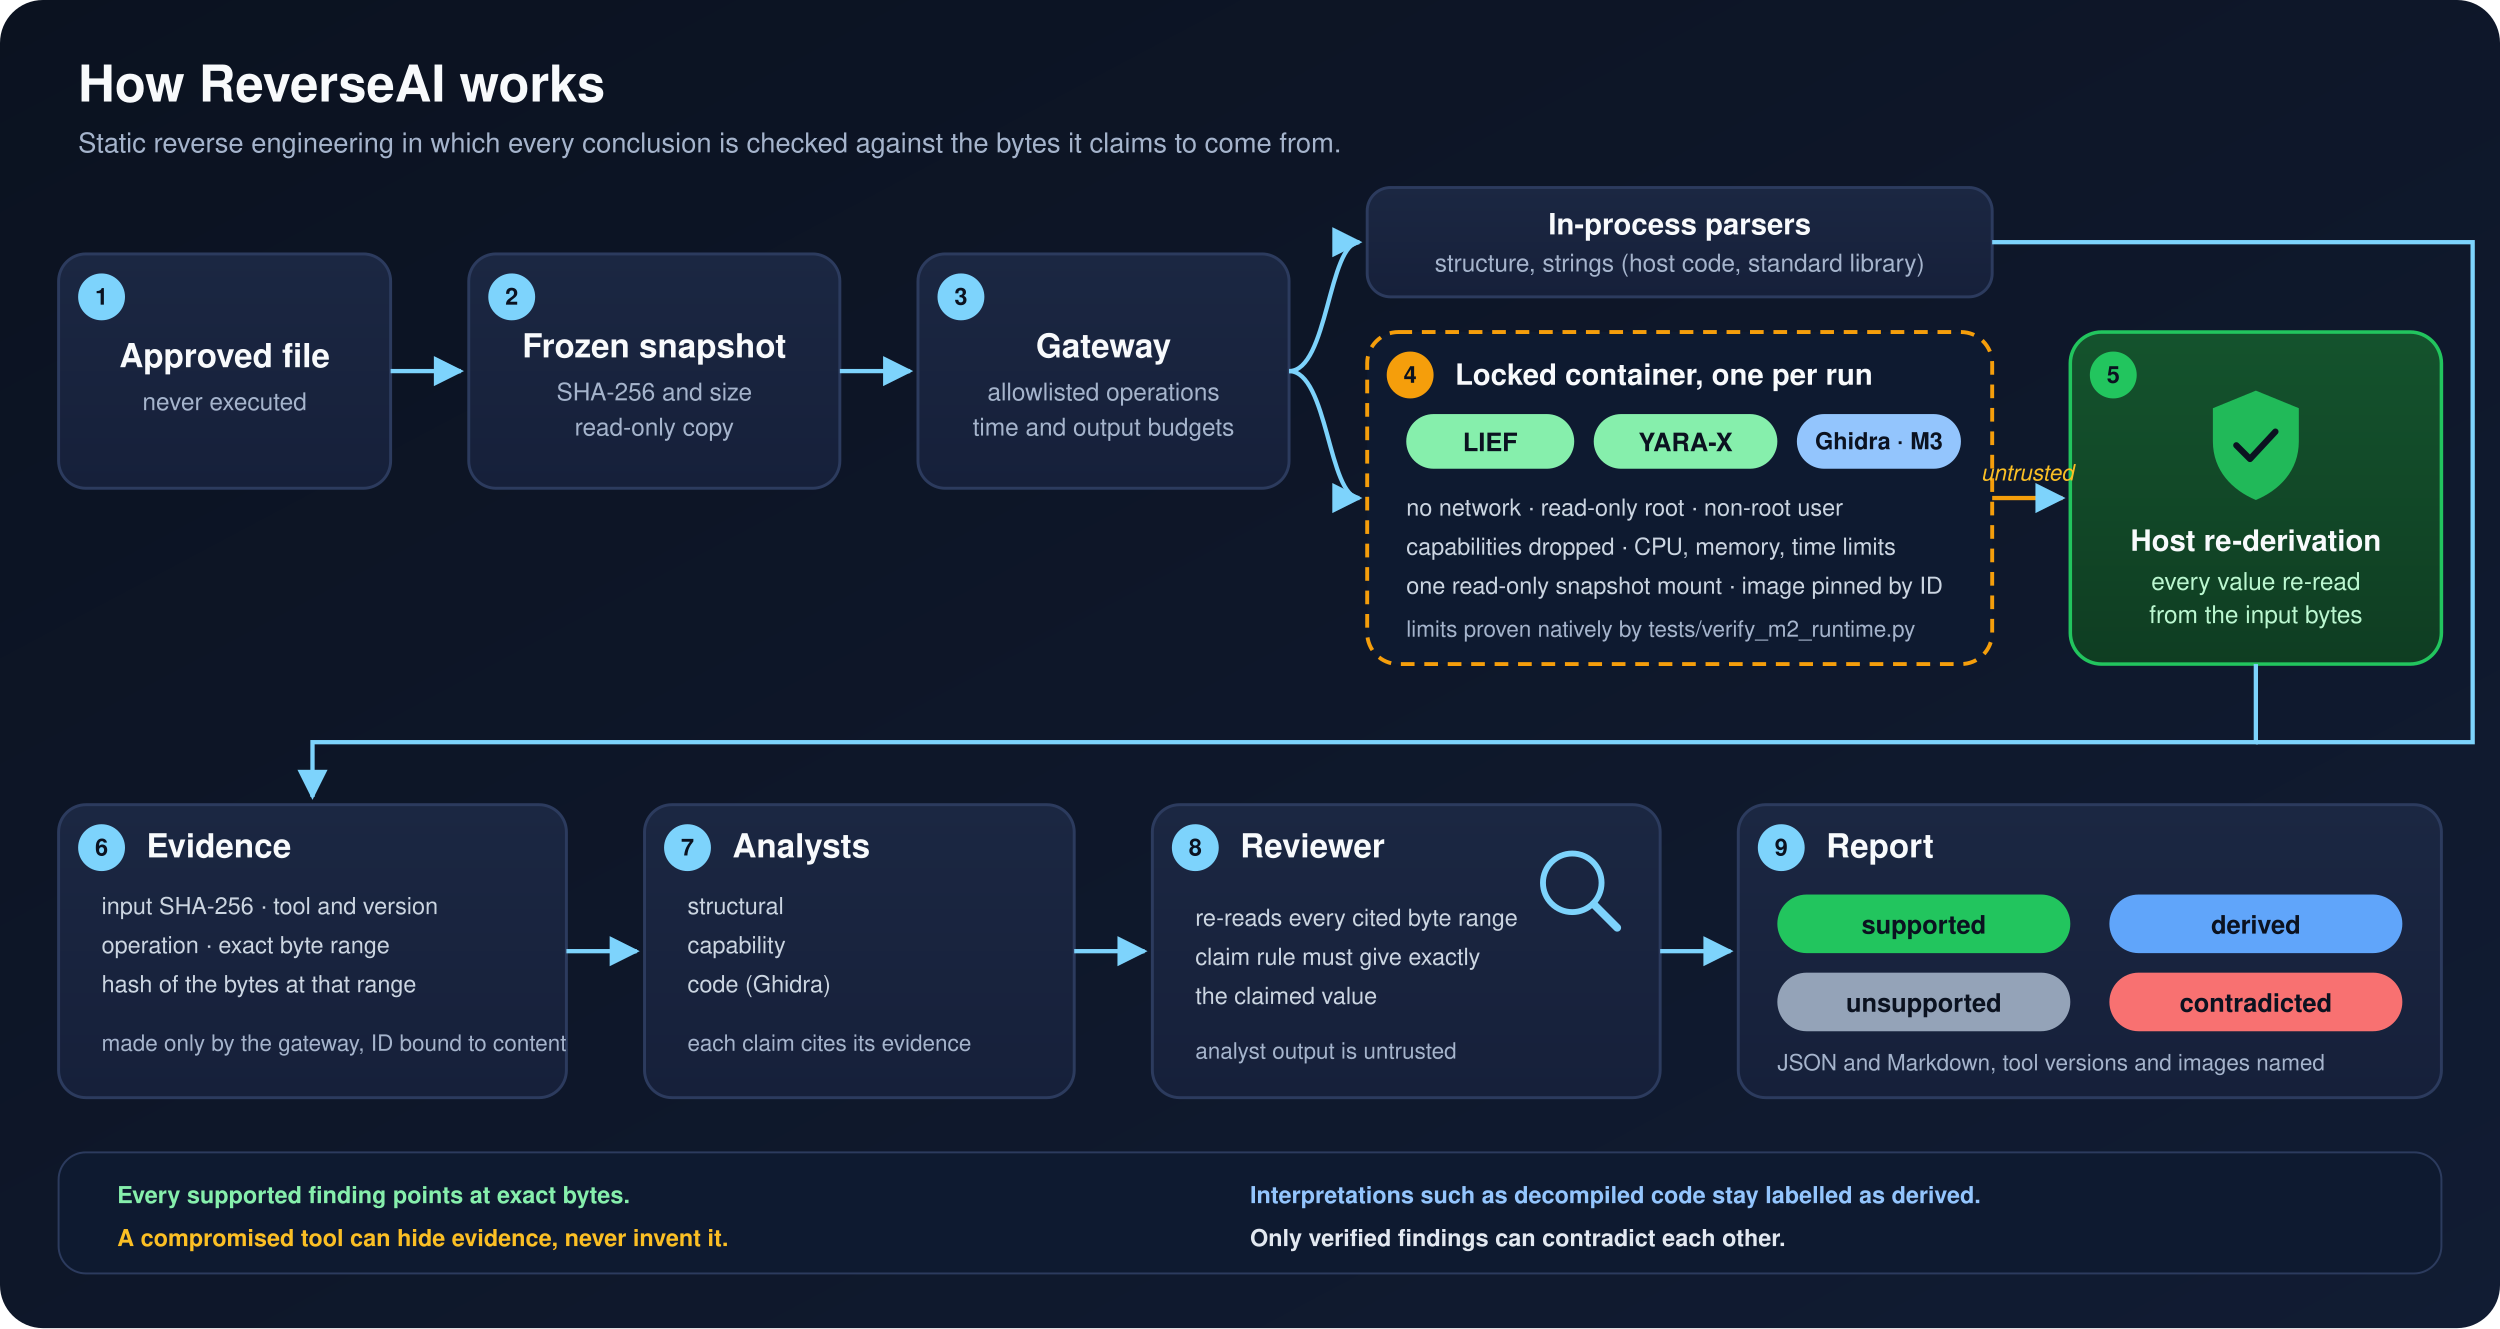
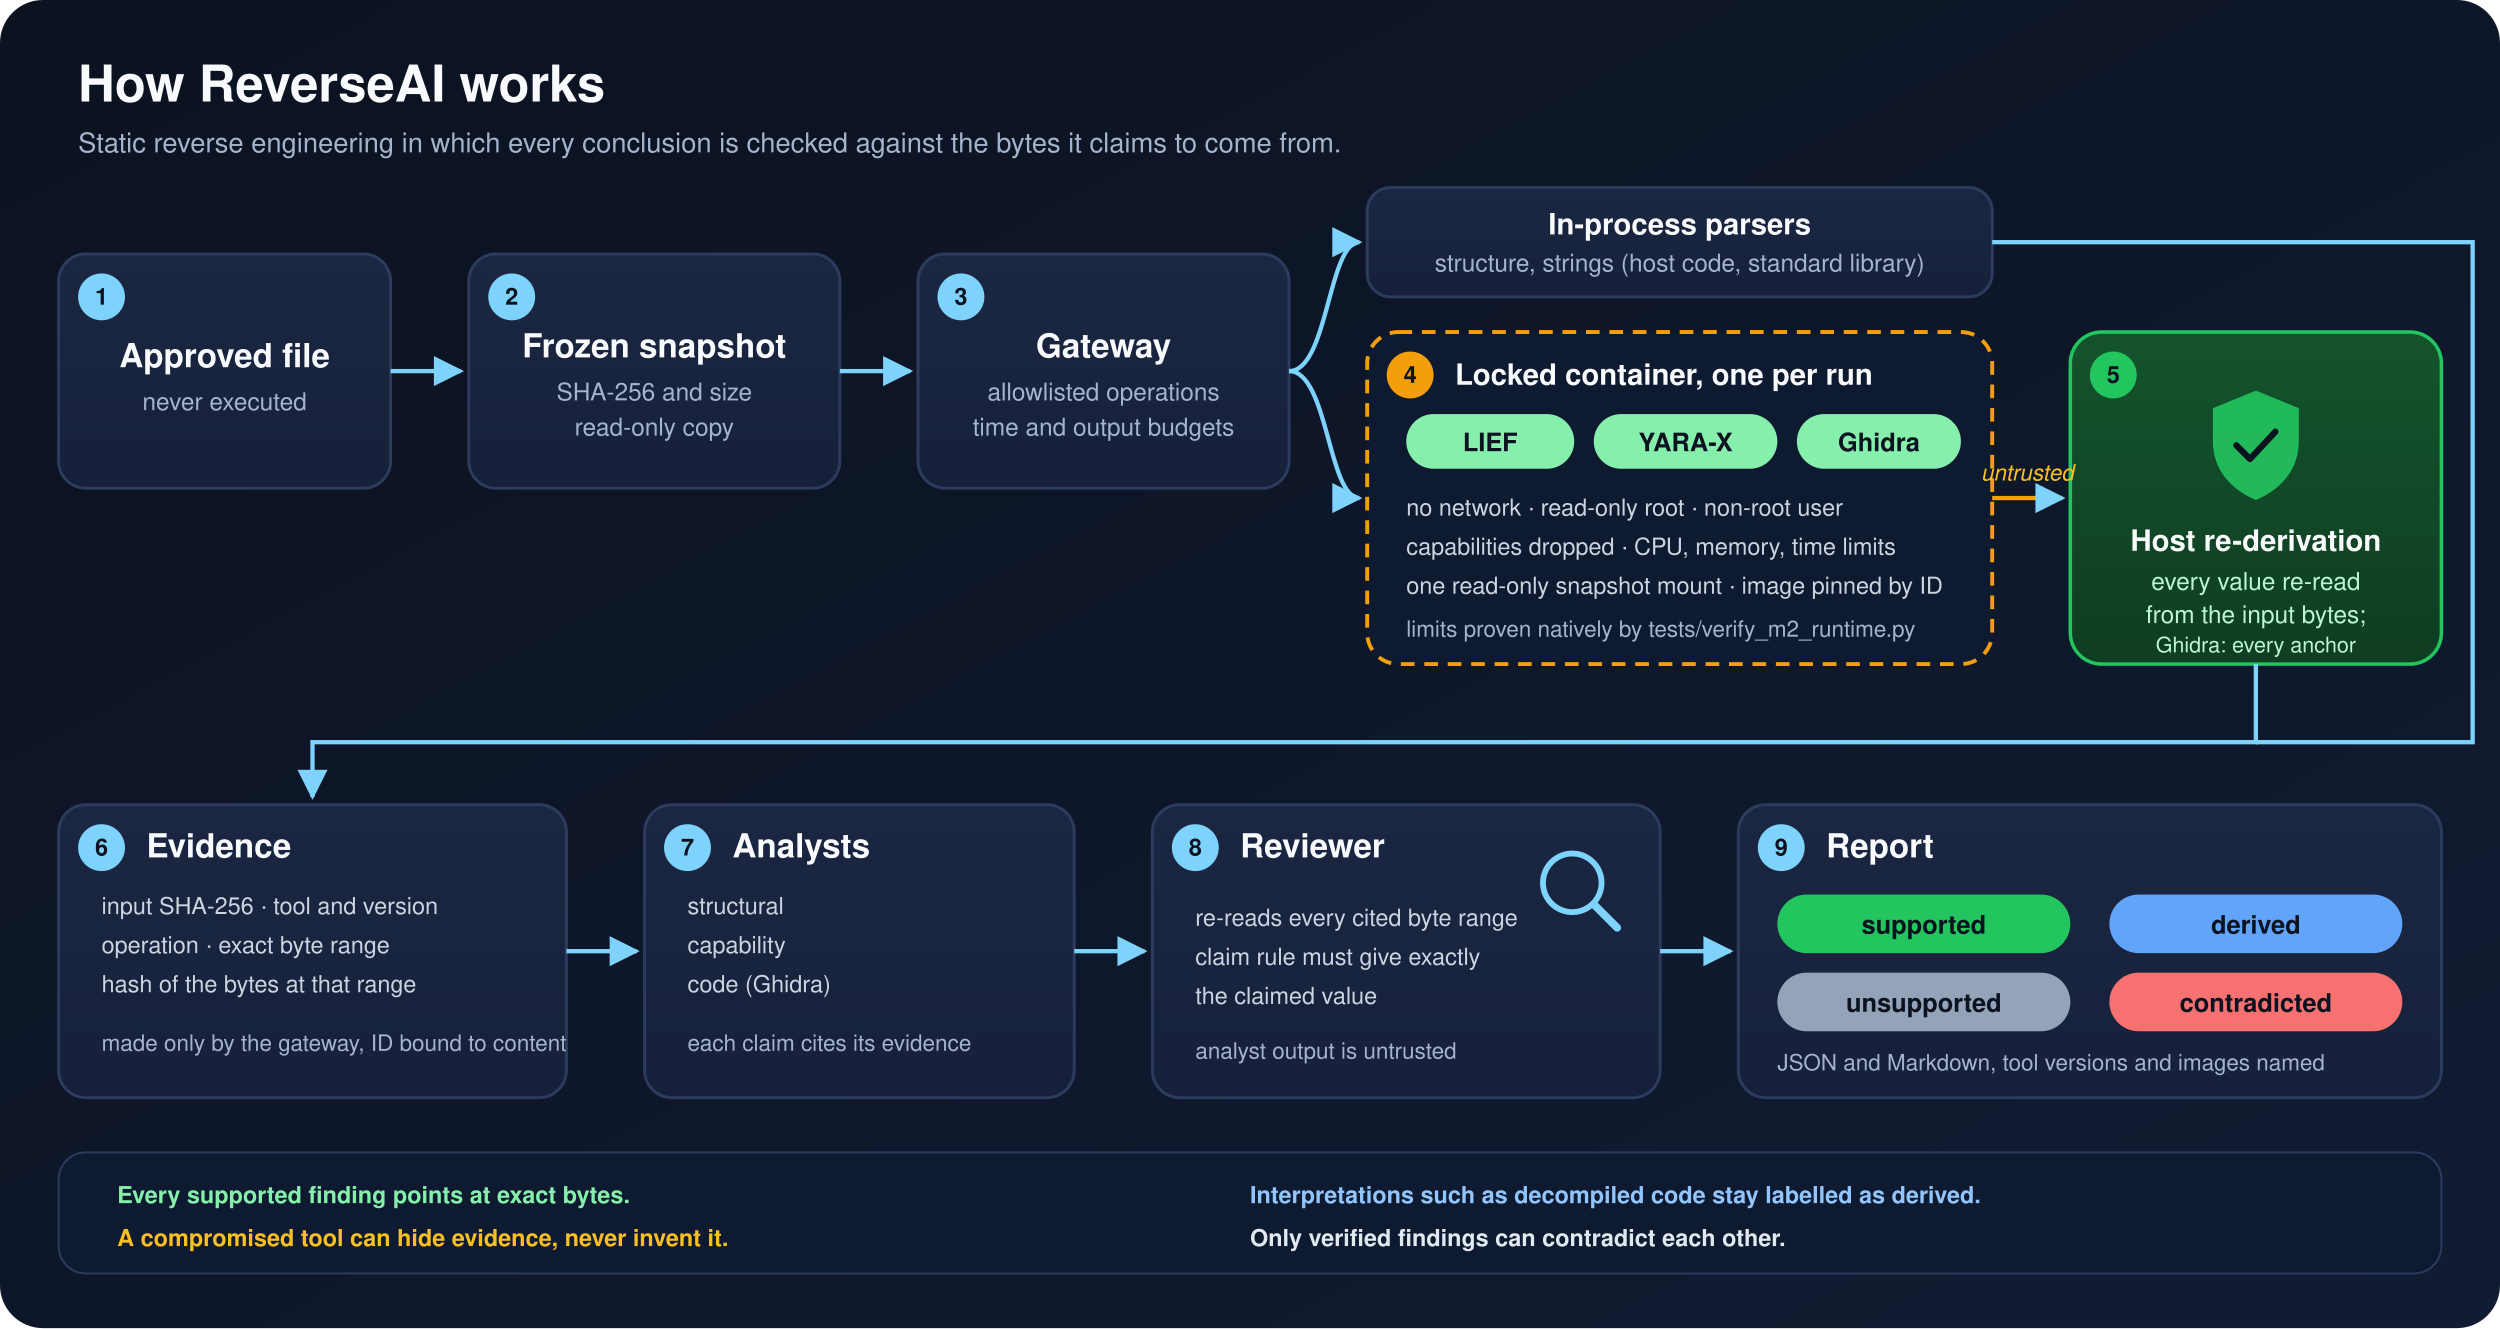
<svg xmlns="http://www.w3.org/2000/svg" viewBox="0 0 1280 680" width="1280" height="680" role="img" aria-labelledby="title desc">
  <defs>
    <linearGradient id="bg" x1="0" y1="0" x2="1" y2="1">
      <stop offset="0" stop-color="#0b1220" />
      <stop offset="1" stop-color="#111c33" />
    </linearGradient>
    <linearGradient id="card" x1="0" y1="0" x2="0" y2="1">
      <stop offset="0" stop-color="#1b2742" />
      <stop offset="1" stop-color="#16203a" />
    </linearGradient>
    <linearGradient id="shield" x1="0" y1="0" x2="0" y2="1">
      <stop offset="0" stop-color="#14532d" />
      <stop offset="1" stop-color="#0f3d22" />
    </linearGradient>
    <marker id="arrow" viewBox="0 0 10 10" refX="9" refY="5" markerWidth="7" markerHeight="7" orient="auto-start-reverse">
      <path d="M0 0 L10 5 L0 10 z" fill="#7dd3fc" />
    </marker>
    <style>
      text { font-family: -apple-system, "Segoe UI", Helvetica, Arial, sans-serif; fill: #e2e8f0; }
      .h { font-size: 17px; font-weight: 700; fill: #f8fafc; }
      .s { font-size: 12.5px; fill: #a5b4cc; }
      .n { font-size: 12px; font-weight: 700; fill: #0b1220; }
      .k { font-size: 12px; fill: #cbd5e1; }
      .chip { font-size: 13px; font-weight: 700; fill: #0b1220; }
      .flow { stroke: #7dd3fc; stroke-width: 2.2; fill: none; }
      .tag { font-size: 11.5px; font-style: italic; fill: #7dd3fc; }
      .box { fill: url(#card); stroke: #2c3b5e; stroke-width: 1.5; }
    </style>
  </defs>
  <rect width="1280" height="680" rx="22" fill="url(#bg)" />
  <text x="40" y="52" style="font-size:26px;font-weight:800;fill:#f8fafc">How ReverseAI works</text>
  <text x="40" y="78" class="s" style="font-size:14px">Static reverse engineering in which every conclusion is checked against the bytes it claims to come from.</text>
  <g>
    <rect class="box" x="30" y="130" width="170" height="120" rx="14" />
    <circle cx="52" cy="152" r="12" fill="#7dd3fc" />
    <text x="52" y="156" class="n" text-anchor="middle">1</text>
    <text x="115" y="188" class="h" text-anchor="middle">Approved file</text>
    <text x="115" y="210" class="s" text-anchor="middle">never executed</text>
  </g>
  <g>
    <rect class="box" x="240" y="130" width="190" height="120" rx="14" />
    <circle cx="262" cy="152" r="12" fill="#7dd3fc" />
    <text x="262" y="156" class="n" text-anchor="middle">2</text>
    <text x="335" y="183" class="h" text-anchor="middle">Frozen snapshot</text>
    <text x="335" y="205" class="s" text-anchor="middle">SHA-256 and size</text>
    <text x="335" y="223" class="s" text-anchor="middle">read-only copy</text>
  </g>
  <g>
    <rect class="box" x="470" y="130" width="190" height="120" rx="14" />
    <circle cx="492" cy="152" r="12" fill="#7dd3fc" />
    <text x="492" y="156" class="n" text-anchor="middle">3</text>
    <text x="565" y="183" class="h" text-anchor="middle">Gateway</text>
    <text x="565" y="205" class="s" text-anchor="middle">allowlisted operations</text>
    <text x="565" y="223" class="s" text-anchor="middle">time and output budgets</text>
  </g>
  <g>
    <rect class="box" x="700" y="96" width="320" height="56" rx="12" />
    <text x="860" y="120" class="h" text-anchor="middle" style="font-size:15px">In-process parsers</text>
    <text x="860" y="139" class="s" text-anchor="middle">structure, strings (host code, standard library)</text>
  </g>
  <g>
    <rect x="700" y="170" width="320" height="170" rx="16" fill="#0e1a30" stroke="#f59e0b" stroke-width="2" stroke-dasharray="7 5" />
    <circle cx="722" cy="192" r="12" fill="#f59e0b" />
    <text x="722" y="196" class="n" text-anchor="middle">4</text>
    <text x="745" y="197" class="h" style="font-size:15px">Locked container, one per run</text>
    <rect x="720" y="212" width="86" height="28" rx="14" fill="#86efac" />
    <text x="763" y="231" class="chip" text-anchor="middle">LIEF</text>
    <rect x="816" y="212" width="94" height="28" rx="14" fill="#86efac" />
    <text x="863" y="231" class="chip" text-anchor="middle">YARA-X</text>
-     <rect x="920" y="212" width="84" height="28" rx="14" fill="#93c5fd" />
-     <text x="962" y="230" class="chip" text-anchor="middle" style="font-size:12px">Ghidra · M3</text>
+     <rect x="920" y="212" width="84" height="28" rx="14" fill="#86efac" />
+     <text x="962" y="231" class="chip" text-anchor="middle">Ghidra</text>
    <text x="720" y="264" class="k">no network · read-only root · non-root user</text>
    <text x="720" y="284" class="k">capabilities dropped · CPU, memory, time limits</text>
    <text x="720" y="304" class="k">one read-only snapshot mount · image pinned by ID</text>
    <text x="720" y="326" class="s" style="font-size:11.5px">limits proven natively by tests/verify_m2_runtime.py</text>
  </g>
  <g>
    <rect x="1060" y="170" width="190" height="170" rx="16" fill="url(#shield)" stroke="#22c55e" stroke-width="1.8" />
    <circle cx="1082" cy="192" r="12" fill="#22c55e" />
    <text x="1082" y="196" class="n" text-anchor="middle">5</text>
    <path d="M1155 200 l22 9 v17 c0 15 -10 25 -22 30 c-12 -5 -22 -15 -22 -30 v-17 z" fill="#22c55e" opacity="0.9" />
    <path d="M1145 228 l7 7 l13 -14" stroke="#0b1220" stroke-width="3.2" fill="none" stroke-linecap="round" stroke-linejoin="round" />
    <text x="1155" y="282" class="h" text-anchor="middle" style="font-size:15px">Host re-derivation</text>
    <text x="1155" y="302" class="s" text-anchor="middle" style="fill:#bbf7d0">every value re-read</text>
-     <text x="1155" y="319" class="s" text-anchor="middle" style="fill:#bbf7d0">from the input bytes</text>
+     <text x="1155" y="319" class="s" text-anchor="middle" style="fill:#bbf7d0">from the input bytes;</text>
+     <text x="1155" y="334" class="s" text-anchor="middle" style="fill:#bbf7d0;font-size:11px">Ghidra: every anchor</text>
  </g>
  <path class="flow" d="M200 190 H236" marker-end="url(#arrow)" />
  <path class="flow" d="M430 190 H466" marker-end="url(#arrow)" />
  <path class="flow" d="M660 190 C680 190 680 124 696 124" marker-end="url(#arrow)" />
  <path class="flow" d="M660 190 C680 190 680 255 696 255" marker-end="url(#arrow)" />
  <path class="flow" d="M1020 255 H1056" marker-end="url(#arrow)" style="stroke:#f59e0b" />
  <text x="1038" y="246" class="tag" text-anchor="middle" style="fill:#fbbf24">untrusted</text>
  <path class="flow" d="M1020 124 H1266 V380 H1155" />
  <path class="flow" d="M1155 340 V380 H160 V408" marker-end="url(#arrow)" />
  <g>
    <rect class="box" x="30" y="412" width="260" height="150" rx="14" />
    <circle cx="52" cy="434" r="12" fill="#7dd3fc" />
    <text x="52" y="438" class="n" text-anchor="middle">6</text>
    <text x="75" y="439" class="h">Evidence</text>
    <text x="52" y="468" class="k">input SHA-256 · tool and version</text>
    <text x="52" y="488" class="k">operation · exact byte range</text>
    <text x="52" y="508" class="k">hash of the bytes at that range</text>
    <text x="52" y="538" class="s" style="font-size:11.5px">made only by the gateway, ID bound to content</text>
  </g>
  <g>
    <rect class="box" x="330" y="412" width="220" height="150" rx="14" />
    <circle cx="352" cy="434" r="12" fill="#7dd3fc" />
    <text x="352" y="438" class="n" text-anchor="middle">7</text>
    <text x="375" y="439" class="h">Analysts</text>
    <text x="352" y="468" class="k">structural</text>
    <text x="352" y="488" class="k">capability</text>
    <text x="352" y="508" class="k">code (Ghidra)</text>
    <text x="352" y="538" class="s" style="font-size:11.5px">each claim cites its evidence</text>
  </g>
  <g>
    <rect class="box" x="590" y="412" width="260" height="150" rx="14" />
    <circle cx="612" cy="434" r="12" fill="#7dd3fc" />
    <text x="612" y="438" class="n" text-anchor="middle">8</text>
    <text x="635" y="439" class="h">Reviewer</text>
    <circle cx="805" cy="452" r="15" fill="none" stroke="#7dd3fc" stroke-width="3" />
    <path d="M816 463 l12 12" stroke="#7dd3fc" stroke-width="4" stroke-linecap="round" />
    <text x="612" y="474" class="k">re-reads every cited byte range</text>
    <text x="612" y="494" class="k">claim rule must give exactly</text>
    <text x="612" y="514" class="k">the claimed value</text>
    <text x="612" y="542" class="s" style="font-size:11.5px">analyst output is untrusted</text>
  </g>
  <g>
    <rect class="box" x="890" y="412" width="360" height="150" rx="14" />
    <circle cx="912" cy="434" r="12" fill="#7dd3fc" />
    <text x="912" y="438" class="n" text-anchor="middle">9</text>
    <text x="935" y="439" class="h">Report</text>
    <rect x="910" y="458" width="150" height="30" rx="15" fill="#22c55e" />
    <text x="985" y="478" class="chip" text-anchor="middle">supported</text>
    <rect x="1080" y="458" width="150" height="30" rx="15" fill="#60a5fa" />
    <text x="1155" y="478" class="chip" text-anchor="middle">derived</text>
    <rect x="910" y="498" width="150" height="30" rx="15" fill="#94a3b8" />
    <text x="985" y="518" class="chip" text-anchor="middle">unsupported</text>
    <rect x="1080" y="498" width="150" height="30" rx="15" fill="#f87171" />
    <text x="1155" y="518" class="chip" text-anchor="middle">contradicted</text>
    <text x="910" y="548" class="s" style="font-size:11.5px">JSON and Markdown, tool versions and images named</text>
  </g>
  <path class="flow" d="M290 487 H326" marker-end="url(#arrow)" />
  <path class="flow" d="M550 487 H586" marker-end="url(#arrow)" />
  <path class="flow" d="M850 487 H886" marker-end="url(#arrow)" />
  <g>
    <rect x="30" y="590" width="1220" height="62" rx="14" fill="#0e1a30" stroke="#2c3b5e" />
    <text x="60" y="616" class="k" style="font-weight:700;fill:#86efac">Every supported finding points at exact bytes.</text>
    <text x="60" y="638" class="k" style="font-weight:700;fill:#fbbf24">A compromised tool can hide evidence, never invent it.</text>
    <text x="640" y="616" class="k" style="font-weight:700;fill:#93c5fd">Interpretations such as decompiled code stay labelled as derived.</text>
    <text x="640" y="638" class="k" style="font-weight:700;fill:#e2e8f0">Only verified findings can contradict each other.</text>
  </g>
</svg>
